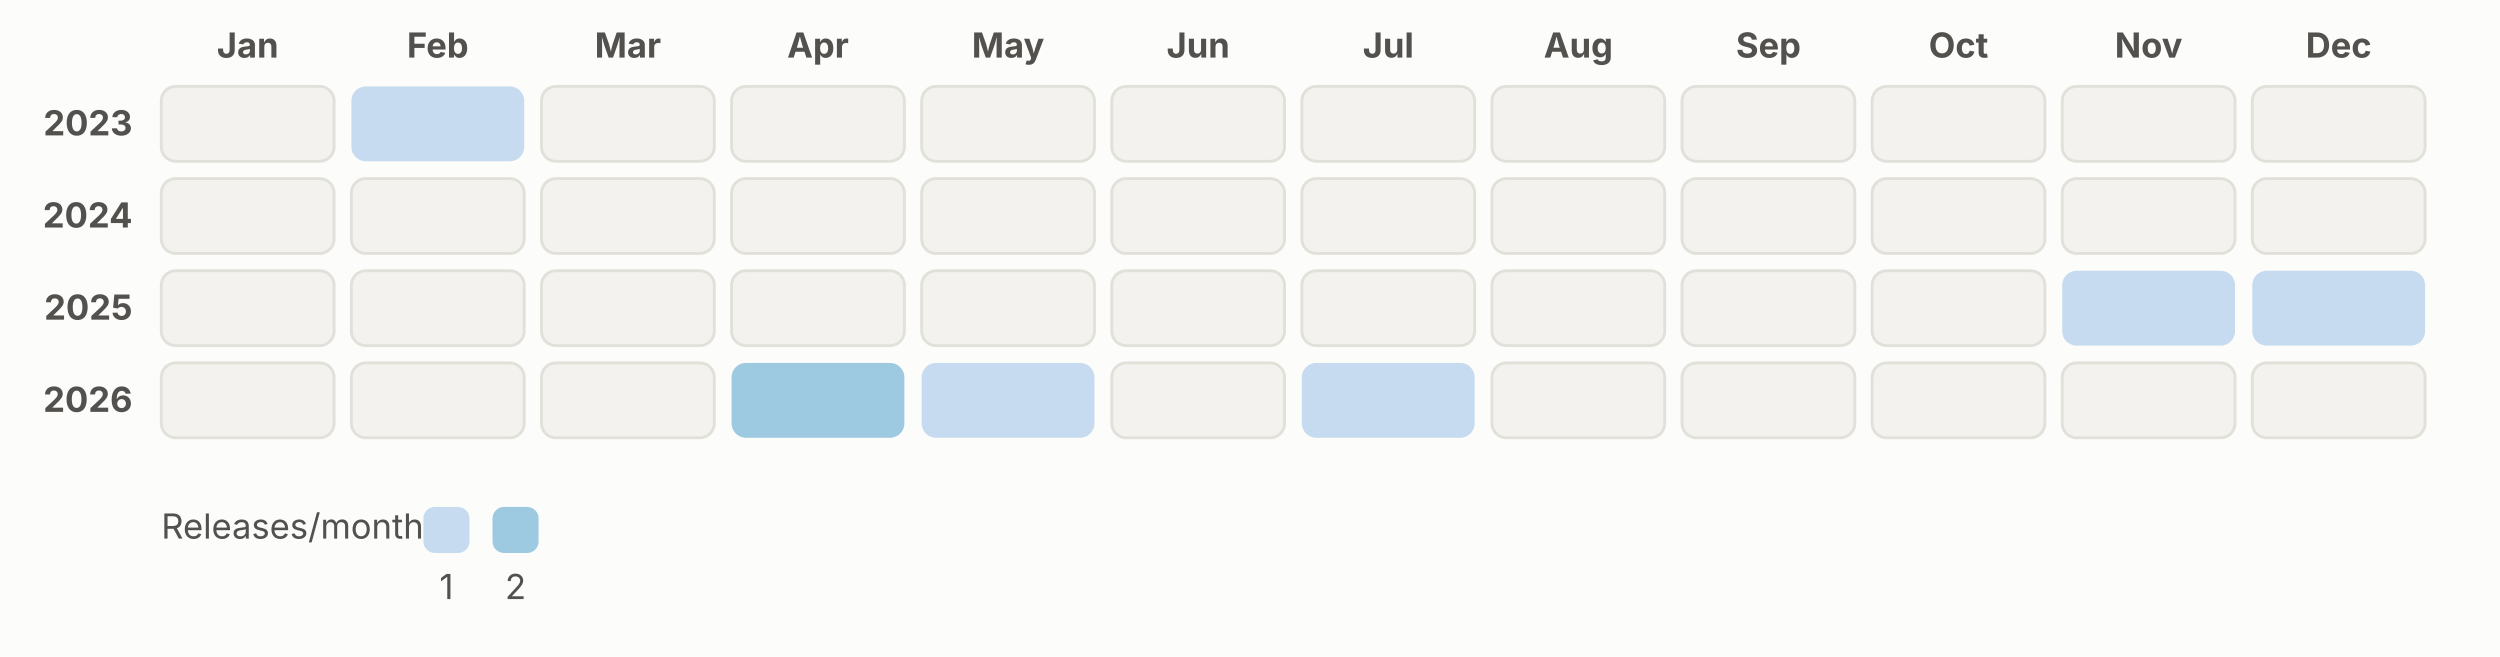
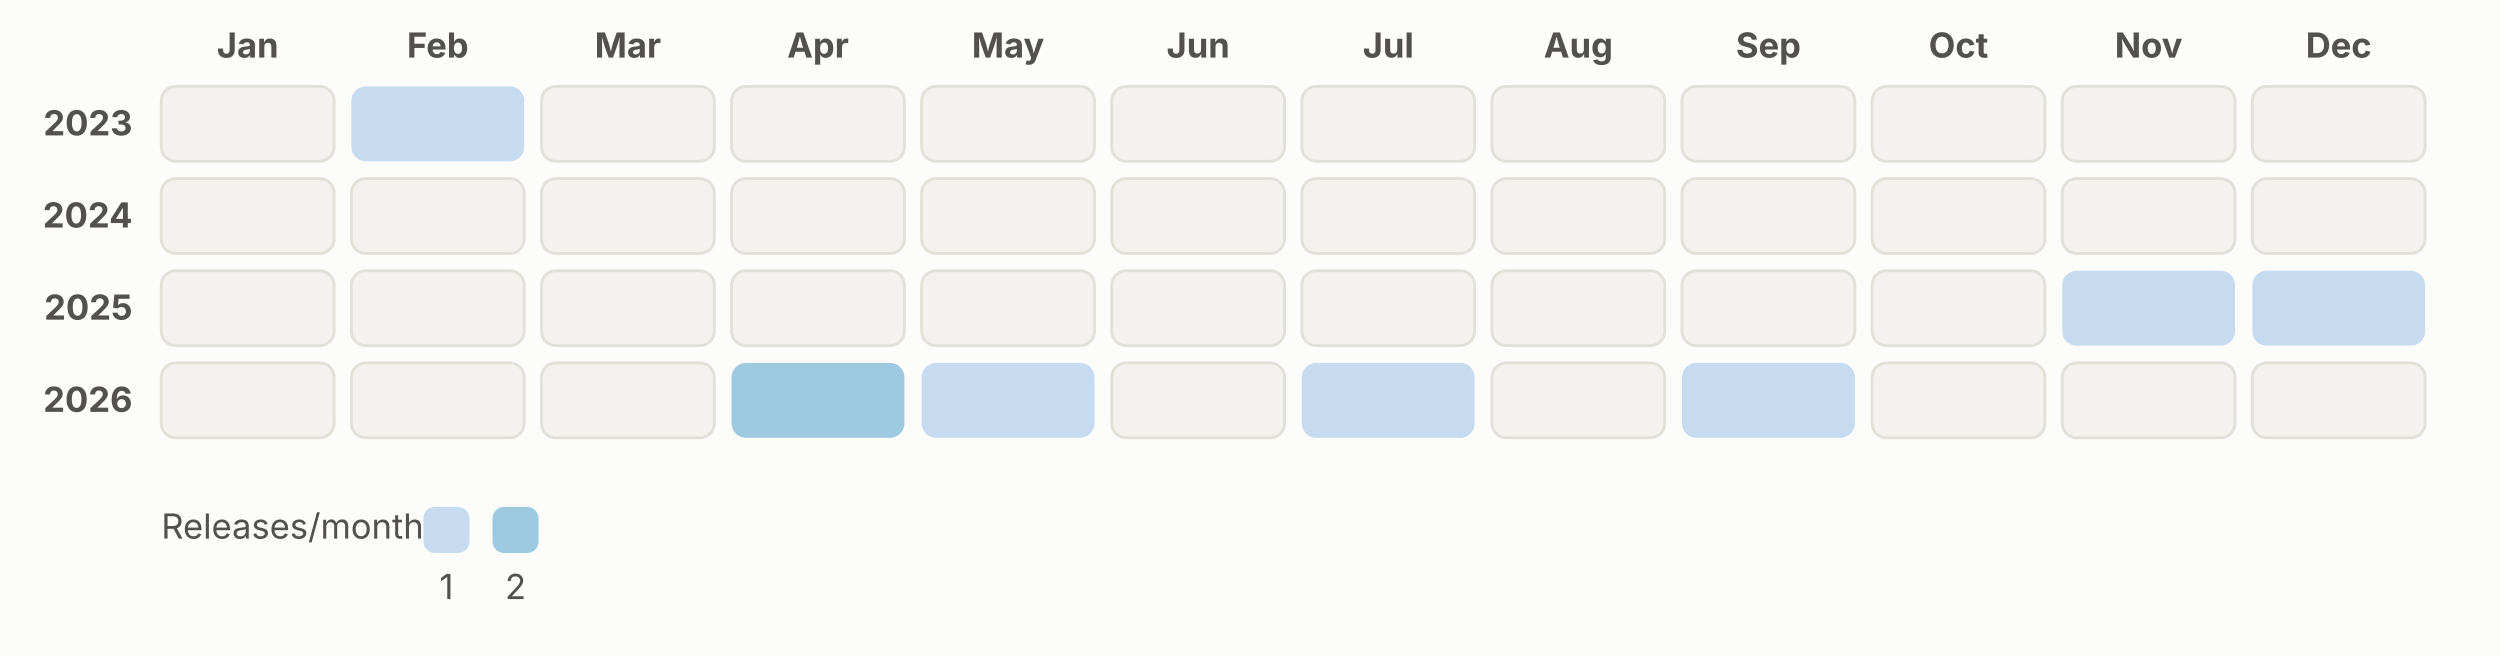
<svg xmlns="http://www.w3.org/2000/svg" width="868" height="228" viewBox="0 0 868 228">
  <rect width="868" height="228" fill="#fcfcfb" />
  <style>text{font-family:"Segoe UI",Inter,Arial,sans-serif;fill:#0b0b0b}.title{font-size:22px;font-weight:700}.sub{font-size:12px;fill:#52514e}.muted{font-size:11px;fill:#898781}.axis{font-size:12px;fill:#898781}.grid{stroke:#e1e0d9;stroke-width:1}.legend{font-size:12px;fill:#52514e}.count{font-size:10px;font-weight:700}.axis-strong{font-size:12px;font-weight:700;fill:#52514e}</style>
  <text x="86.0" y="20" text-anchor="middle" class="axis-strong">Jan</text>
  <text x="152.0" y="20" text-anchor="middle" class="axis-strong">Feb</text>
  <text x="218.0" y="20" text-anchor="middle" class="axis-strong">Mar</text>
  <text x="284.0" y="20" text-anchor="middle" class="axis-strong">Apr</text>
  <text x="350.0" y="20" text-anchor="middle" class="axis-strong">May</text>
  <text x="416.0" y="20" text-anchor="middle" class="axis-strong">Jun</text>
  <text x="482.0" y="20" text-anchor="middle" class="axis-strong">Jul</text>
  <text x="548.0" y="20" text-anchor="middle" class="axis-strong">Aug</text>
  <text x="614.0" y="20" text-anchor="middle" class="axis-strong">Sep</text>
  <text x="680.0" y="20" text-anchor="middle" class="axis-strong">Oct</text>
  <text x="746.0" y="20" text-anchor="middle" class="axis-strong">Nov</text>
  <text x="812.0" y="20" text-anchor="middle" class="axis-strong">Dec</text>
  <text x="46" y="47.0" text-anchor="end" class="axis-strong">2023</text>
  <rect x="56" y="30" width="60" height="26" rx="5" fill="#f3f2ee" stroke="#e1e0d9" stroke-width="1" />
  <rect x="122" y="30" width="60" height="26" rx="5" fill="#c6dbef" />
  <rect x="188" y="30" width="60" height="26" rx="5" fill="#f3f2ee" stroke="#e1e0d9" stroke-width="1" />
  <rect x="254" y="30" width="60" height="26" rx="5" fill="#f3f2ee" stroke="#e1e0d9" stroke-width="1" />
  <rect x="320" y="30" width="60" height="26" rx="5" fill="#f3f2ee" stroke="#e1e0d9" stroke-width="1" />
  <rect x="386" y="30" width="60" height="26" rx="5" fill="#f3f2ee" stroke="#e1e0d9" stroke-width="1" />
  <rect x="452" y="30" width="60" height="26" rx="5" fill="#f3f2ee" stroke="#e1e0d9" stroke-width="1" />
  <rect x="518" y="30" width="60" height="26" rx="5" fill="#f3f2ee" stroke="#e1e0d9" stroke-width="1" />
  <rect x="584" y="30" width="60" height="26" rx="5" fill="#f3f2ee" stroke="#e1e0d9" stroke-width="1" />
  <rect x="650" y="30" width="60" height="26" rx="5" fill="#f3f2ee" stroke="#e1e0d9" stroke-width="1" />
  <rect x="716" y="30" width="60" height="26" rx="5" fill="#f3f2ee" stroke="#e1e0d9" stroke-width="1" />
  <rect x="782" y="30" width="60" height="26" rx="5" fill="#f3f2ee" stroke="#e1e0d9" stroke-width="1" />
  <text x="46" y="79.0" text-anchor="end" class="axis-strong">2024</text>
  <rect x="56" y="62" width="60" height="26" rx="5" fill="#f3f2ee" stroke="#e1e0d9" stroke-width="1" />
  <rect x="122" y="62" width="60" height="26" rx="5" fill="#f3f2ee" stroke="#e1e0d9" stroke-width="1" />
  <rect x="188" y="62" width="60" height="26" rx="5" fill="#f3f2ee" stroke="#e1e0d9" stroke-width="1" />
  <rect x="254" y="62" width="60" height="26" rx="5" fill="#f3f2ee" stroke="#e1e0d9" stroke-width="1" />
  <rect x="320" y="62" width="60" height="26" rx="5" fill="#f3f2ee" stroke="#e1e0d9" stroke-width="1" />
  <rect x="386" y="62" width="60" height="26" rx="5" fill="#f3f2ee" stroke="#e1e0d9" stroke-width="1" />
  <rect x="452" y="62" width="60" height="26" rx="5" fill="#f3f2ee" stroke="#e1e0d9" stroke-width="1" />
  <rect x="518" y="62" width="60" height="26" rx="5" fill="#f3f2ee" stroke="#e1e0d9" stroke-width="1" />
  <rect x="584" y="62" width="60" height="26" rx="5" fill="#f3f2ee" stroke="#e1e0d9" stroke-width="1" />
  <rect x="650" y="62" width="60" height="26" rx="5" fill="#f3f2ee" stroke="#e1e0d9" stroke-width="1" />
  <rect x="716" y="62" width="60" height="26" rx="5" fill="#f3f2ee" stroke="#e1e0d9" stroke-width="1" />
  <rect x="782" y="62" width="60" height="26" rx="5" fill="#f3f2ee" stroke="#e1e0d9" stroke-width="1" />
  <text x="46" y="111.0" text-anchor="end" class="axis-strong">2025</text>
  <rect x="56" y="94" width="60" height="26" rx="5" fill="#f3f2ee" stroke="#e1e0d9" stroke-width="1" />
  <rect x="122" y="94" width="60" height="26" rx="5" fill="#f3f2ee" stroke="#e1e0d9" stroke-width="1" />
  <rect x="188" y="94" width="60" height="26" rx="5" fill="#f3f2ee" stroke="#e1e0d9" stroke-width="1" />
  <rect x="254" y="94" width="60" height="26" rx="5" fill="#f3f2ee" stroke="#e1e0d9" stroke-width="1" />
  <rect x="320" y="94" width="60" height="26" rx="5" fill="#f3f2ee" stroke="#e1e0d9" stroke-width="1" />
  <rect x="386" y="94" width="60" height="26" rx="5" fill="#f3f2ee" stroke="#e1e0d9" stroke-width="1" />
  <rect x="452" y="94" width="60" height="26" rx="5" fill="#f3f2ee" stroke="#e1e0d9" stroke-width="1" />
  <rect x="518" y="94" width="60" height="26" rx="5" fill="#f3f2ee" stroke="#e1e0d9" stroke-width="1" />
  <rect x="584" y="94" width="60" height="26" rx="5" fill="#f3f2ee" stroke="#e1e0d9" stroke-width="1" />
  <rect x="650" y="94" width="60" height="26" rx="5" fill="#f3f2ee" stroke="#e1e0d9" stroke-width="1" />
  <rect x="716" y="94" width="60" height="26" rx="5" fill="#c6dbef" />
  <rect x="782" y="94" width="60" height="26" rx="5" fill="#c6dbef" />
  <text x="46" y="143.0" text-anchor="end" class="axis-strong">2026</text>
  <rect x="56" y="126" width="60" height="26" rx="5" fill="#f3f2ee" stroke="#e1e0d9" stroke-width="1" />
  <rect x="122" y="126" width="60" height="26" rx="5" fill="#f3f2ee" stroke="#e1e0d9" stroke-width="1" />
  <rect x="188" y="126" width="60" height="26" rx="5" fill="#f3f2ee" stroke="#e1e0d9" stroke-width="1" />
  <rect x="254" y="126" width="60" height="26" rx="5" fill="#9ecae1" />
  <rect x="320" y="126" width="60" height="26" rx="5" fill="#c6dbef" />
  <rect x="386" y="126" width="60" height="26" rx="5" fill="#f3f2ee" stroke="#e1e0d9" stroke-width="1" />
  <rect x="452" y="126" width="60" height="26" rx="5" fill="#c6dbef" />
  <rect x="518" y="126" width="60" height="26" rx="5" fill="#f3f2ee" stroke="#e1e0d9" stroke-width="1" />
-   <rect x="584" y="126" width="60" height="26" rx="5" fill="#f3f2ee" stroke="#e1e0d9" stroke-width="1" />
+   <rect x="584" y="126" width="60" height="26" rx="5" fill="#c6dbef" />
  <rect x="650" y="126" width="60" height="26" rx="5" fill="#f3f2ee" stroke="#e1e0d9" stroke-width="1" />
  <rect x="716" y="126" width="60" height="26" rx="5" fill="#f3f2ee" stroke="#e1e0d9" stroke-width="1" />
  <rect x="782" y="126" width="60" height="26" rx="5" fill="#f3f2ee" stroke="#e1e0d9" stroke-width="1" />
  <text x="56" y="187" class="legend">Releases/month:</text>
  <rect x="147" y="176" width="16" height="16" rx="4" fill="#c6dbef" />
  <text x="155" y="208" text-anchor="middle" class="legend">1</text>
  <rect x="171" y="176" width="16" height="16" rx="4" fill="#9ecae1" />
  <text x="179" y="208" text-anchor="middle" class="legend">2</text>
</svg>
